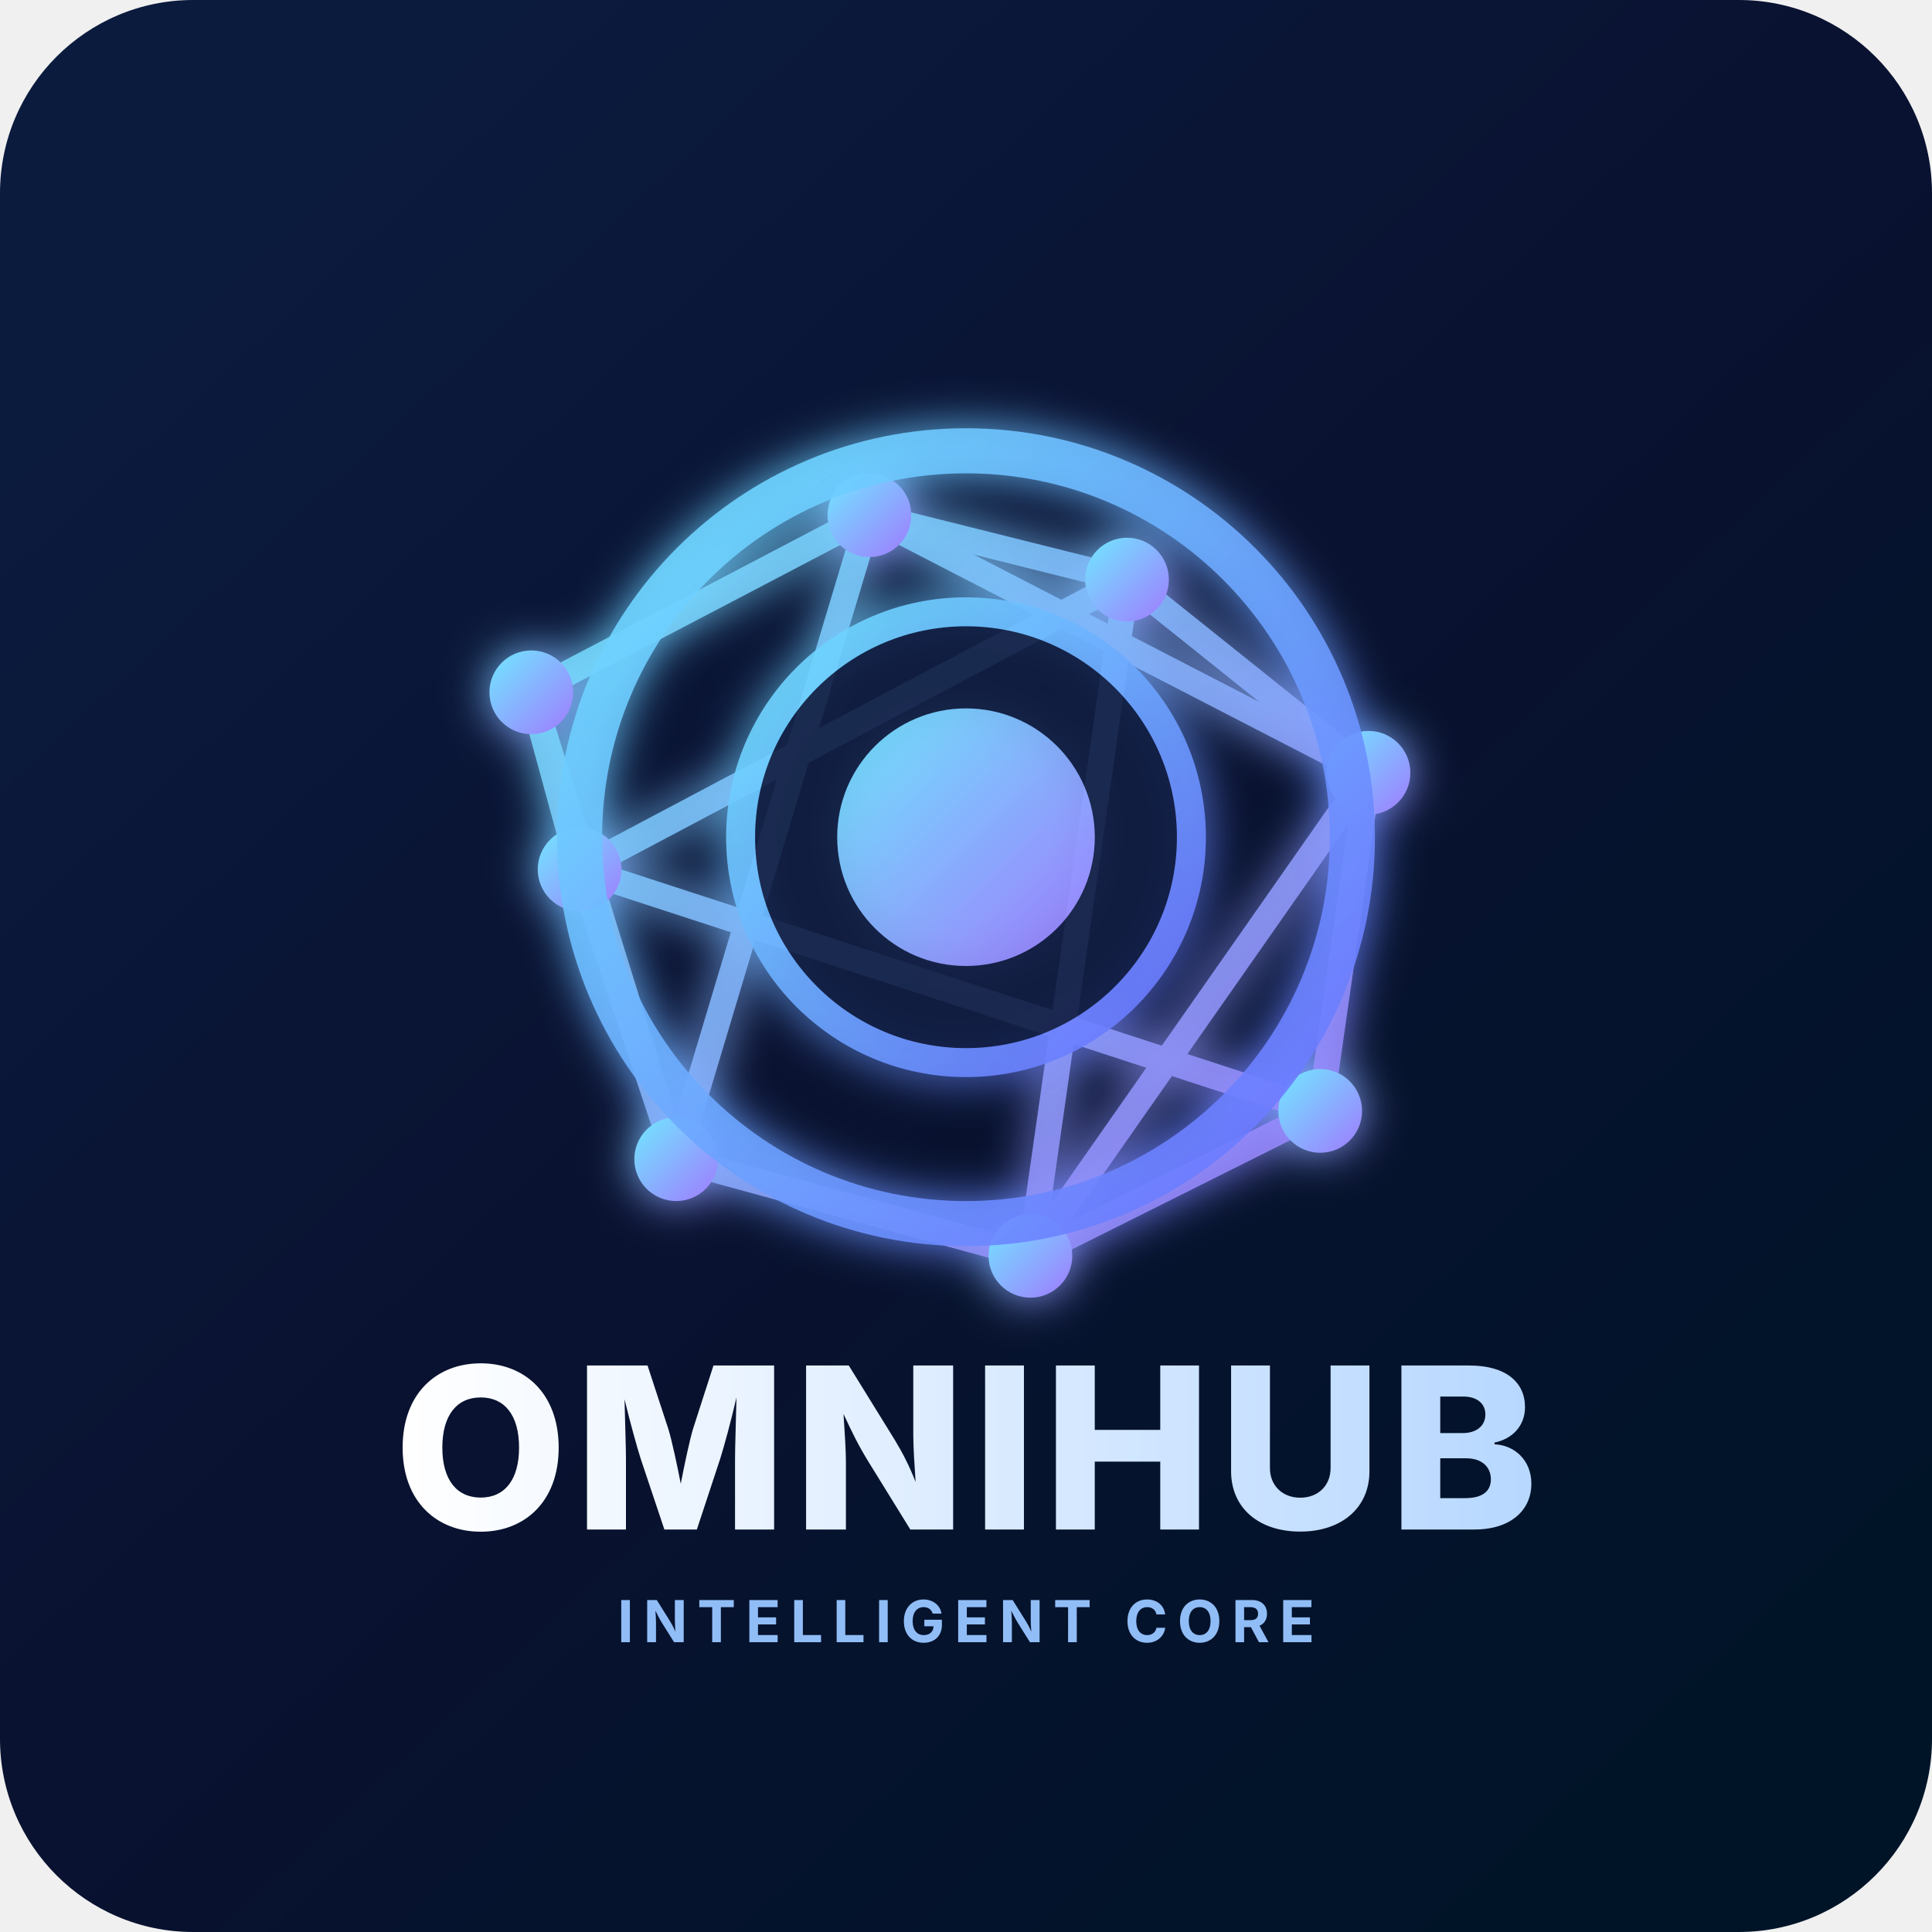
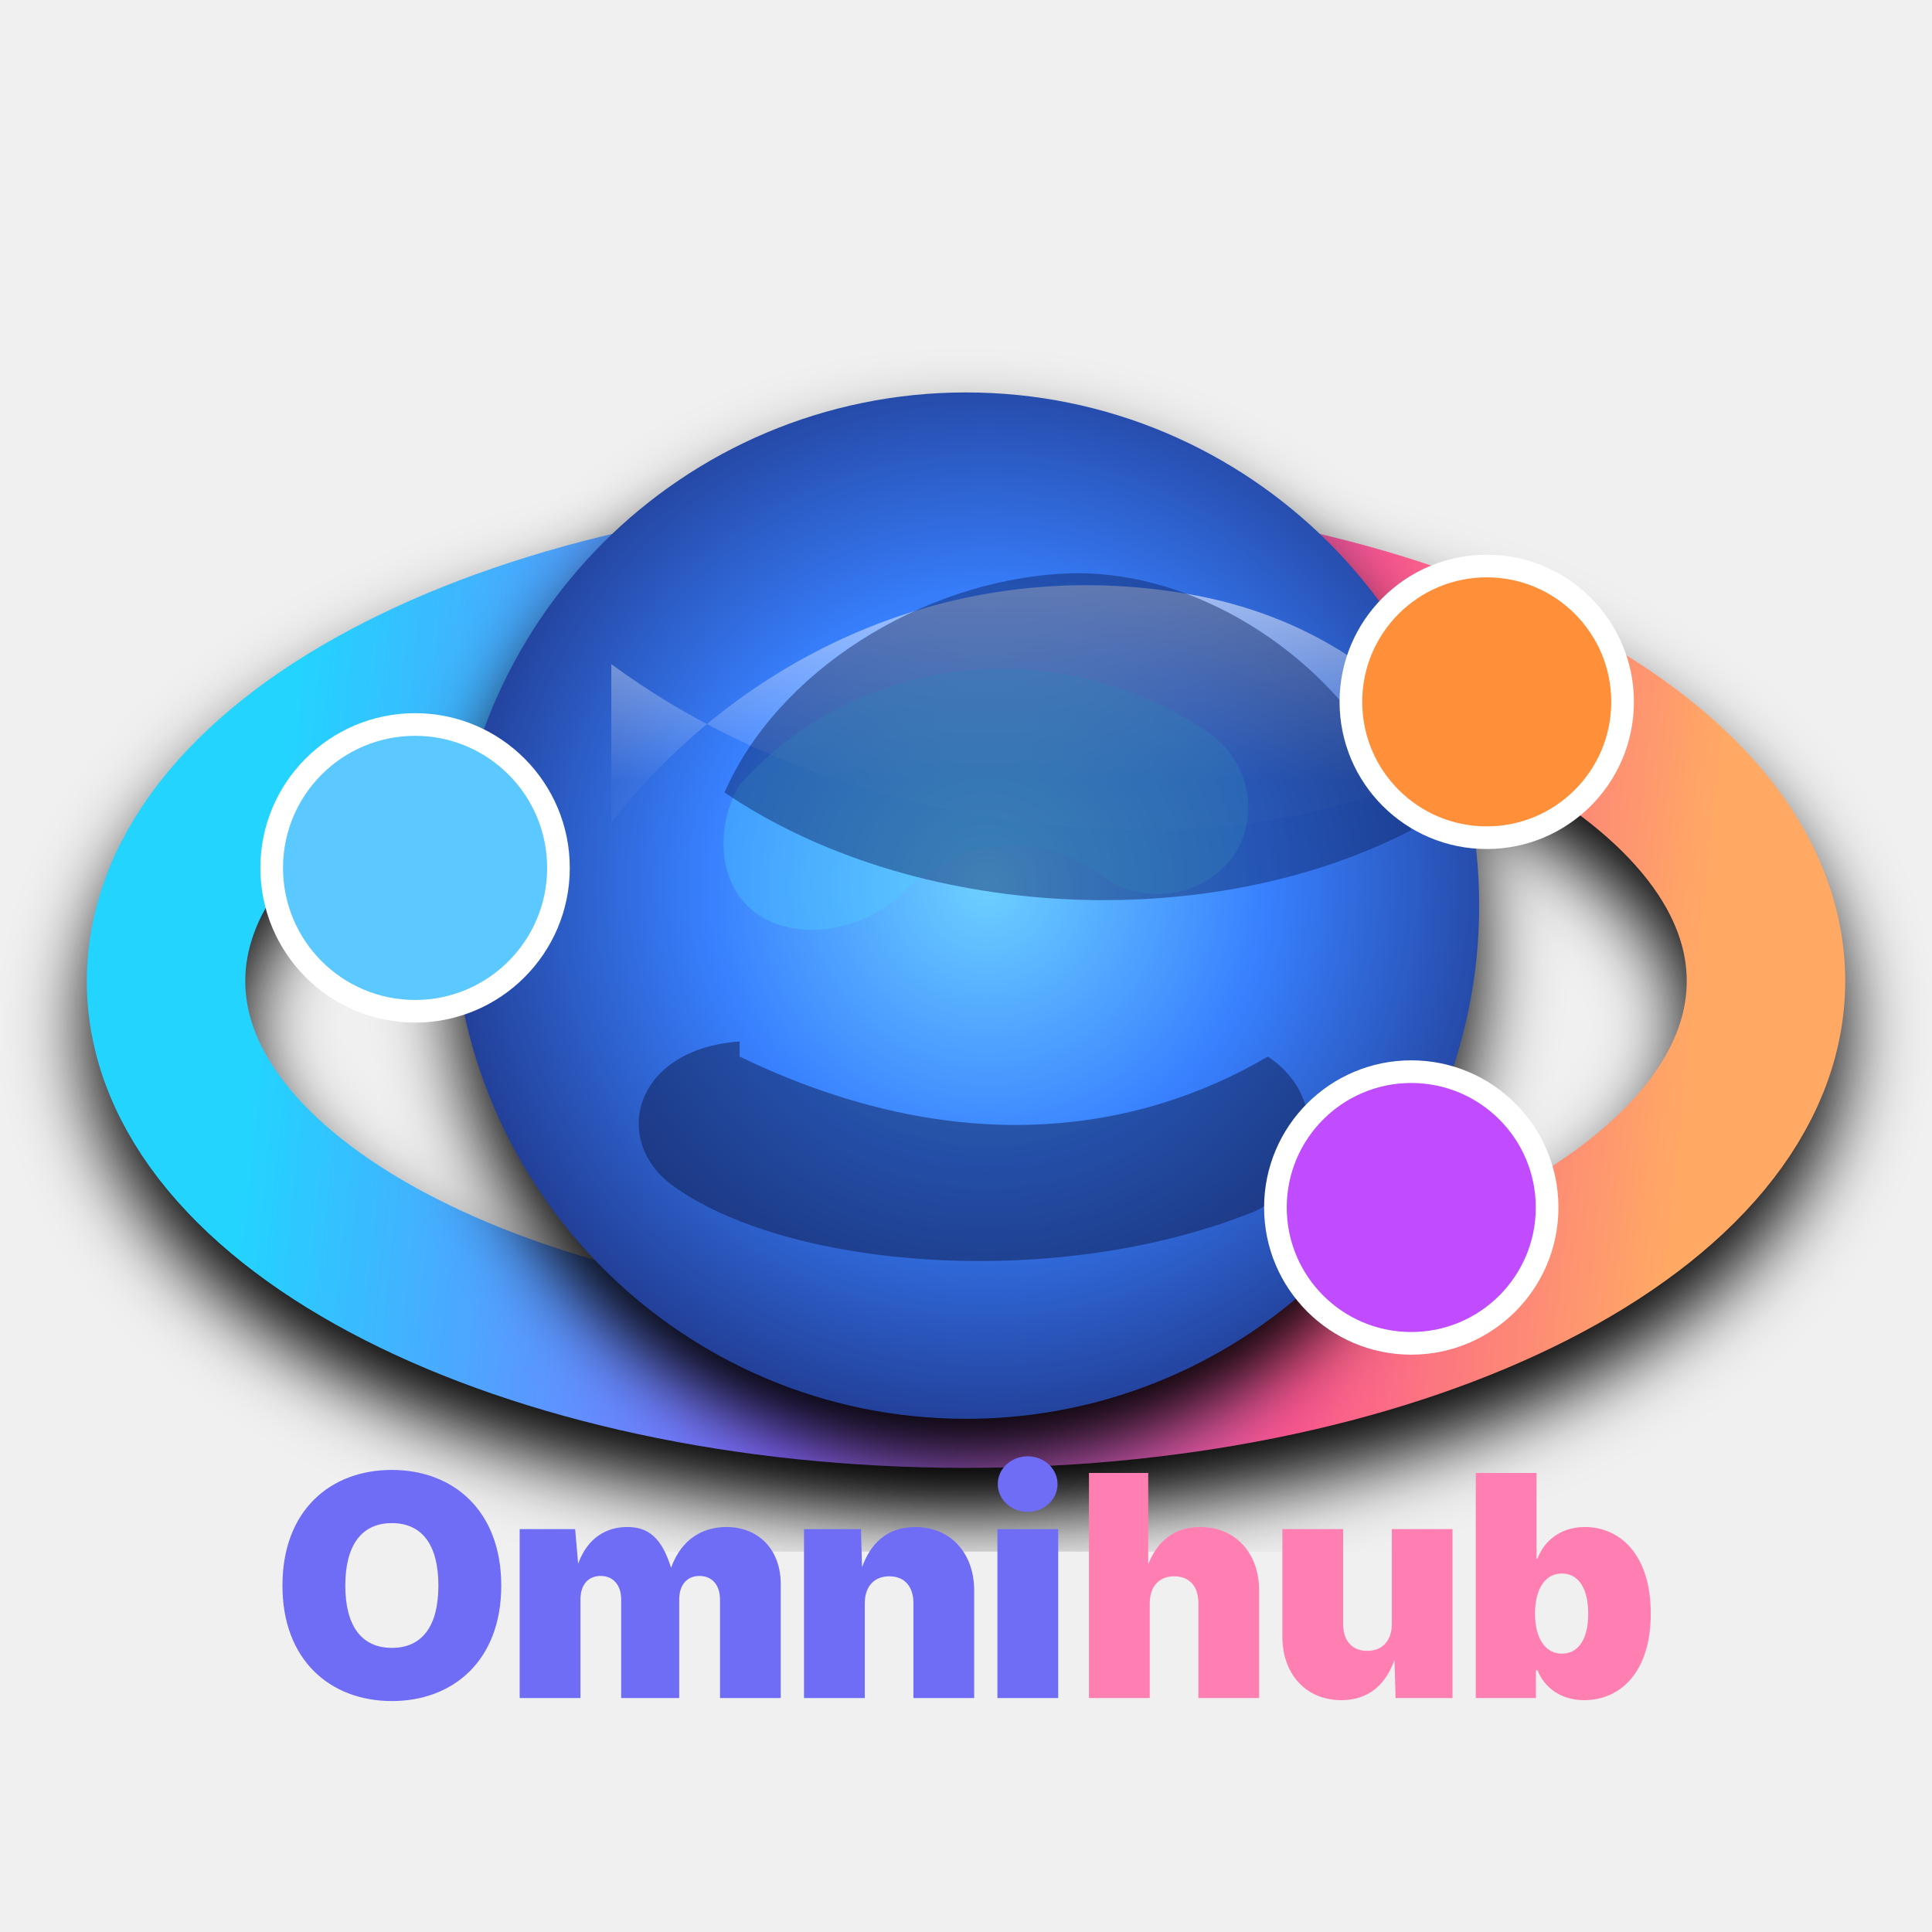
- <svg xmlns="http://www.w3.org/2000/svg" width="1200" height="1200" viewBox="0 0 1200 1200" fill="none" role="img" aria-labelledby="title desc">
+ <svg xmlns="http://www.w3.org/2000/svg" width="512" height="512" viewBox="0 0 512 512" role="img" aria-labelledby="title desc">
  <defs>
-     <linearGradient id="bg" x1="200" y1="80" x2="1100" y2="1050" gradientUnits="userSpaceOnUse">
-       <stop stop-color="#0b1b3e" />
-       <stop offset="0.45" stop-color="#0a1231" />
-       <stop offset="1" stop-color="#001428" />
+     <linearGradient id="ring" x1="72" y1="240" x2="448" y2="280" gradientUnits="userSpaceOnUse">
+       <stop offset="0%" stop-color="#15d1ff" />
+       <stop offset="40%" stop-color="#7f5dff" />
+       <stop offset="75%" stop-color="#fa4c8a" />
+       <stop offset="100%" stop-color="#ffa45b" />
    </linearGradient>
-     <linearGradient id="node" x1="0" y1="0" x2="1" y2="1">
-       <stop stop-color="#71E8FF" />
-       <stop offset="1" stop-color="#9F7BFF" />
+     <radialGradient id="planet" cx="52%" cy="48%" r="60%">
+       <stop offset="0%" stop-color="#6dd0ff" />
+       <stop offset="45%" stop-color="#3880ff" />
+       <stop offset="100%" stop-color="#1c2d7a" />
+     </radialGradient>
+     <linearGradient id="glow" x1="0" y1="0" x2="0" y2="1">
+       <stop offset="0%" stop-color="#ffffff" stop-opacity="0.8" />
+       <stop offset="80%" stop-color="#ffffff" stop-opacity="0.05" />
    </linearGradient>
-     <linearGradient id="ring" x1="0" y1="0" x2="1" y2="1">
-       <stop stop-color="#6FE3FF" />
-       <stop offset="1" stop-color="#6A6DFF" />
-     </linearGradient>
-     <linearGradient id="word" x1="0" y1="0" x2="1" y2="0">
-       <stop stop-color="#FFFFFF" />
-       <stop offset="1" stop-color="#B8D8FF" />
-     </linearGradient>
-     <filter id="glow" x="-30%" y="-30%" width="160%" height="160%" color-interpolation-filters="sRGB">
-       <feGaussianBlur stdDeviation="14" result="blur" />
+     <filter id="shadow" x="-20%" y="-20%" width="140%" height="140%" color-interpolation-filters="sRGB">
+       <feGaussianBlur in="SourceAlpha" stdDeviation="10" result="blur" />
+       <feOffset in="blur" dx="0" dy="12" result="offset" />
      <feMerge>
-         <feMergeNode in="blur" />
+         <feMergeNode in="offset" />
        <feMergeNode in="SourceGraphic" />
      </feMerge>
    </filter>
  </defs>
-   <rect width="1200" height="1200" rx="120" fill="url(#bg)" />
-   <g filter="url(#glow)">
-     <g stroke="url(#node)" stroke-width="16" stroke-linecap="round" stroke-linejoin="round" opacity="0.85">
-       <path d="M330 430 L540 320 L700 360 L850 480 L820 690 L640 780 L420 720 L360 540 Z" />
-       <path d="M420 720 L330 430 M540 320 L420 720 M700 360 L640 780 M850 480 L540 320 M850 480 L640 780 M360 540 L700 360 M360 540 L820 690" />
-     </g>
-     <g fill="url(#node)">
-       <circle cx="330" cy="430" r="26" />
-       <circle cx="540" cy="320" r="26" />
-       <circle cx="700" cy="360" r="26" />
-       <circle cx="850" cy="480" r="26" />
-       <circle cx="820" cy="690" r="26" />
-       <circle cx="640" cy="780" r="26" />
-       <circle cx="420" cy="720" r="26" />
-       <circle cx="360" cy="540" r="26" />
-     </g>
-     <g opacity="0.9">
-       <circle cx="600" cy="520" r="240" stroke="url(#ring)" stroke-width="28" fill="none" />
-       <circle cx="600" cy="520" r="140" fill="#0f1c3f" stroke="url(#ring)" stroke-width="18" />
-       <circle cx="600" cy="520" r="80" fill="url(#node)" />
-     </g>
+   <g filter="url(#shadow)">
+     <ellipse cx="256" cy="260" rx="212" ry="108" fill="none" stroke="url(#ring)" stroke-width="42" stroke-linecap="round" />
+     <ellipse cx="256" cy="260" rx="212" ry="108" fill="none" stroke="white" stroke-opacity="0.06" stroke-width="42" />
  </g>
-   <g transform="translate(600 950)" text-anchor="middle">
-     <text y="0" fill="url(#word)" font-family="'Inter', 'Segoe UI', system-ui, sans-serif" font-size="140" font-weight="800" letter-spacing="4">OMNIHUB</text>
-     <text y="70" fill="#91bdf7" font-family="'Inter', 'Segoe UI', system-ui, sans-serif" font-size="36" font-weight="700" letter-spacing="6">INTELLIGENT CORE</text>
+   <g filter="url(#shadow)">
+     <circle cx="256" cy="240" r="136" fill="url(#planet)" />
+     <path d="M162 218c36-46 94-72 156-60 30 6 53 22 68 44-26 12-53 18-81 18-54 0-105-16-143-44z" fill="url(#glow)" opacity="0.7" />
+     <path d="M196 208c-6 10-6 24 2 32 10 10 30 8 42-4 14-14 36-16 52-4 10 8 26 6 34-4s6-26-6-34c-38-26-92-22-124 14z" fill="#4dd0ff" opacity="0.35" />
+     <path d="M282 152c-38 2-76 26-90 58 50 34 128 38 182 10-10-38-52-70-92-68z" fill="#0c1f5c" opacity="0.45" />
+     <path d="M196 276c-28 2-34 26-18 38 30 22 100 28 152 8 18-6 24-30 6-42-34 20-82 28-140 0z" fill="#0a113b" opacity="0.45" />
  </g>
+   <g>
+     <circle cx="110" cy="230" r="38" fill="#5bc9ff" stroke="white" stroke-width="6" />
+     <circle cx="394" cy="186" r="36" fill="#ff8f38" stroke="white" stroke-width="6" />
+     <circle cx="374" cy="320" r="36" fill="#c04bff" stroke="white" stroke-width="6" />
+   </g>
+   <text x="256" y="450" text-anchor="middle" font-family="'Inter', 'Segoe UI', sans-serif" font-weight="900" font-size="82" fill="#6f6cf6" letter-spacing="-2">
+     Omni<tspan fill="#ff7fb2">hub</tspan>
+   </text>
</svg>
